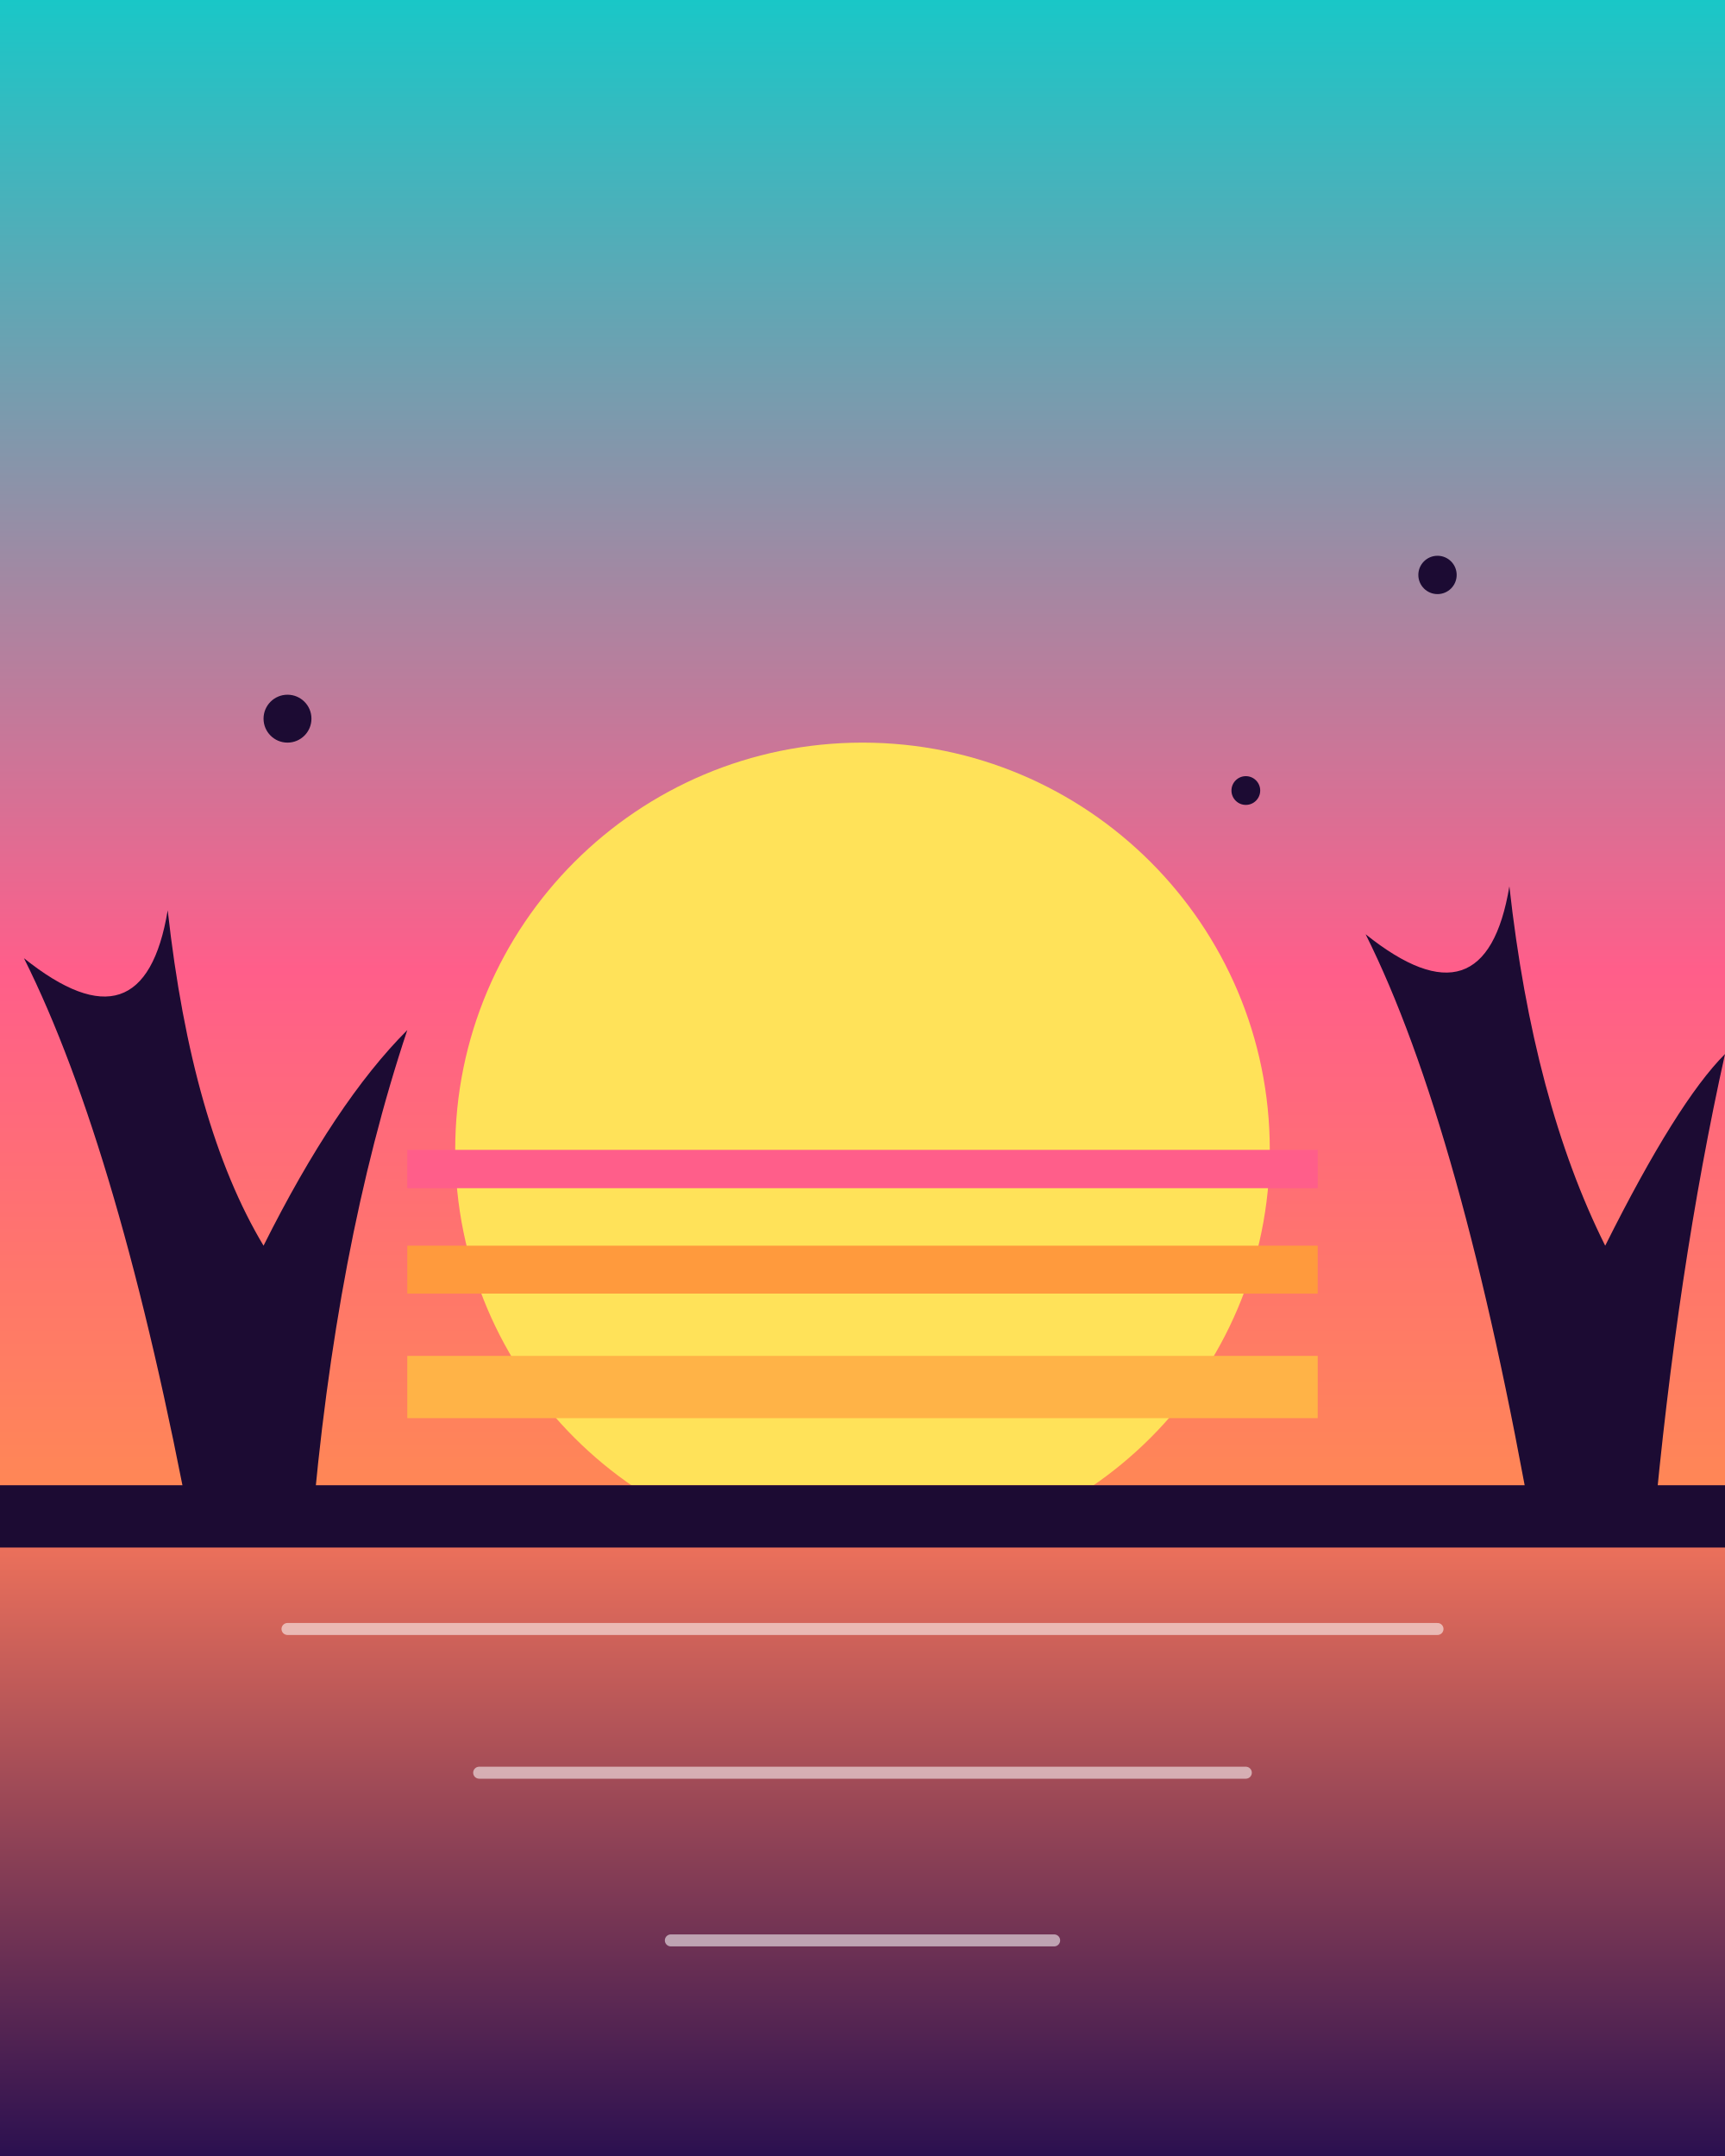
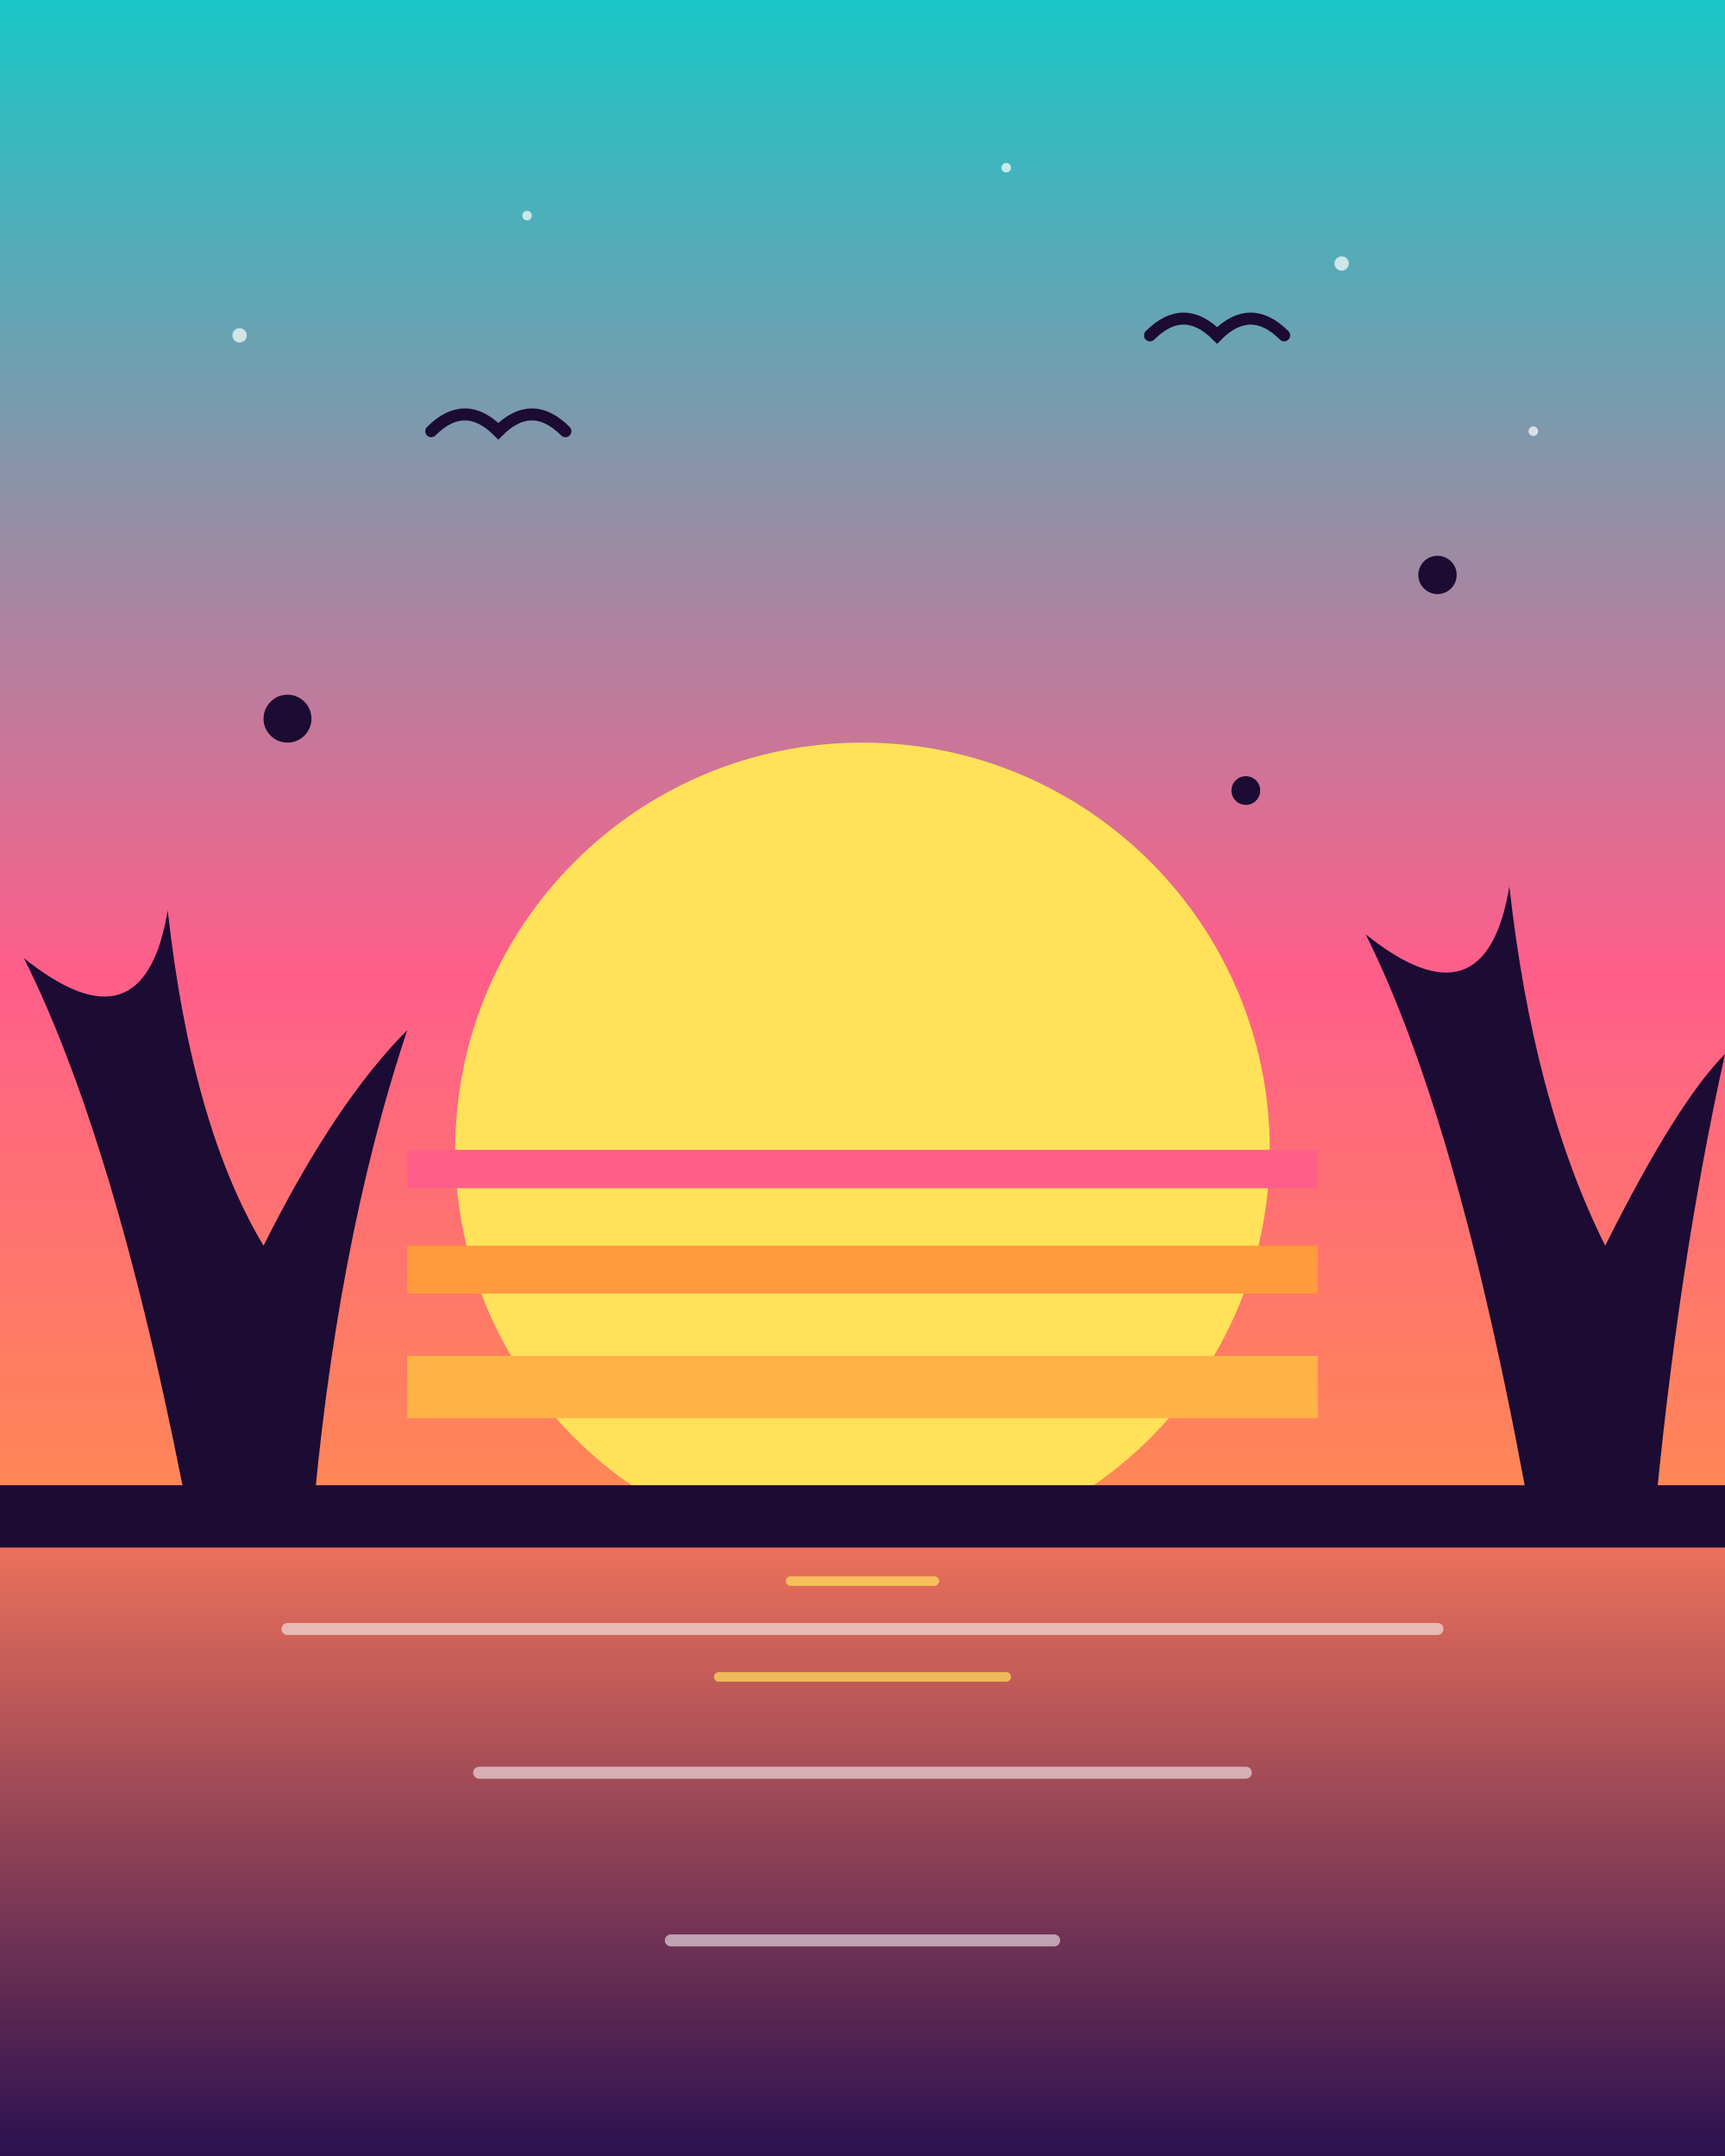
<svg xmlns="http://www.w3.org/2000/svg" width="720" height="900" viewBox="0 0 720 900">
  <defs>
    <linearGradient id="sky" x1="0" y1="0" x2="0" y2="1">
      <stop offset="0" stop-color="#17c8c8" />
      <stop offset="0.45" stop-color="#ff5e8a" />
      <stop offset="0.8" stop-color="#ff9a3d" />
      <stop offset="1" stop-color="#ffb347" />
    </linearGradient>
    <linearGradient id="sea" x1="0" y1="0" x2="0" y2="1">
      <stop offset="0" stop-color="#ff7a5c" />
      <stop offset="1" stop-color="#2b1050" />
    </linearGradient>
  </defs>
  <rect width="720" height="900" fill="url(#sky)" />
+   <g fill="#ffffff" opacity="0.7">
+     <circle cx="100" cy="140" r="3" />
+     <circle cx="220" cy="90" r="2" />
+     <circle cx="560" cy="110" r="3" />
+     <circle cx="640" cy="180" r="2" />
+     <circle cx="420" cy="70" r="2" />
+   </g>
+   <g stroke="#1c0b33" stroke-width="5" stroke-linecap="round" fill="none">
+     <path d="M180 180 q14 -14 28 0 q14 -14 28 0" />
+     <path d="M480 140 q14 -14 28 0 q14 -14 28 0" />
+   </g>
  <circle cx="360" cy="480" r="170" fill="#ffe259" />
  <rect x="170" y="480" width="380" height="16" fill="#ff5e8a" />
  <rect x="170" y="520" width="380" height="20" fill="#ff9a3d" />
  <rect x="170" y="566" width="380" height="26" fill="#ffb347" />
  <rect x="0" y="620" width="720" height="280" fill="url(#sea)" />
  <g stroke="#ffffff" stroke-width="5" opacity="0.55" stroke-linecap="round">
    <line x1="120" y1="680" x2="600" y2="680" />
    <line x1="200" y1="740" x2="520" y2="740" />
    <line x1="280" y1="810" x2="440" y2="810" />
+   </g>
+   <g stroke="#ffe259" stroke-width="4" opacity="0.7" stroke-linecap="round">
+     <line x1="330" y1="660" x2="390" y2="660" />
+     <line x1="300" y1="700" x2="420" y2="700" />
  </g>
  <g fill="#1c0b33">
    <path d="M80 640 Q50 480 10 400 Q60 440 70 380 Q80 470 110 520 Q140 460 170 430 Q140 520 130 640 Z" />
    <path d="M640 640 Q610 470 570 390 Q620 430 630 370 Q640 460 670 520 Q700 460 720 440 Q700 530 690 640 Z" />
    <rect x="0" y="620" width="720" height="26" />
  </g>
  <g fill="#1c0b33">
    <circle cx="120" cy="300" r="10" />
    <circle cx="600" cy="240" r="8" />
    <circle cx="520" cy="330" r="6" />
  </g>
</svg>
